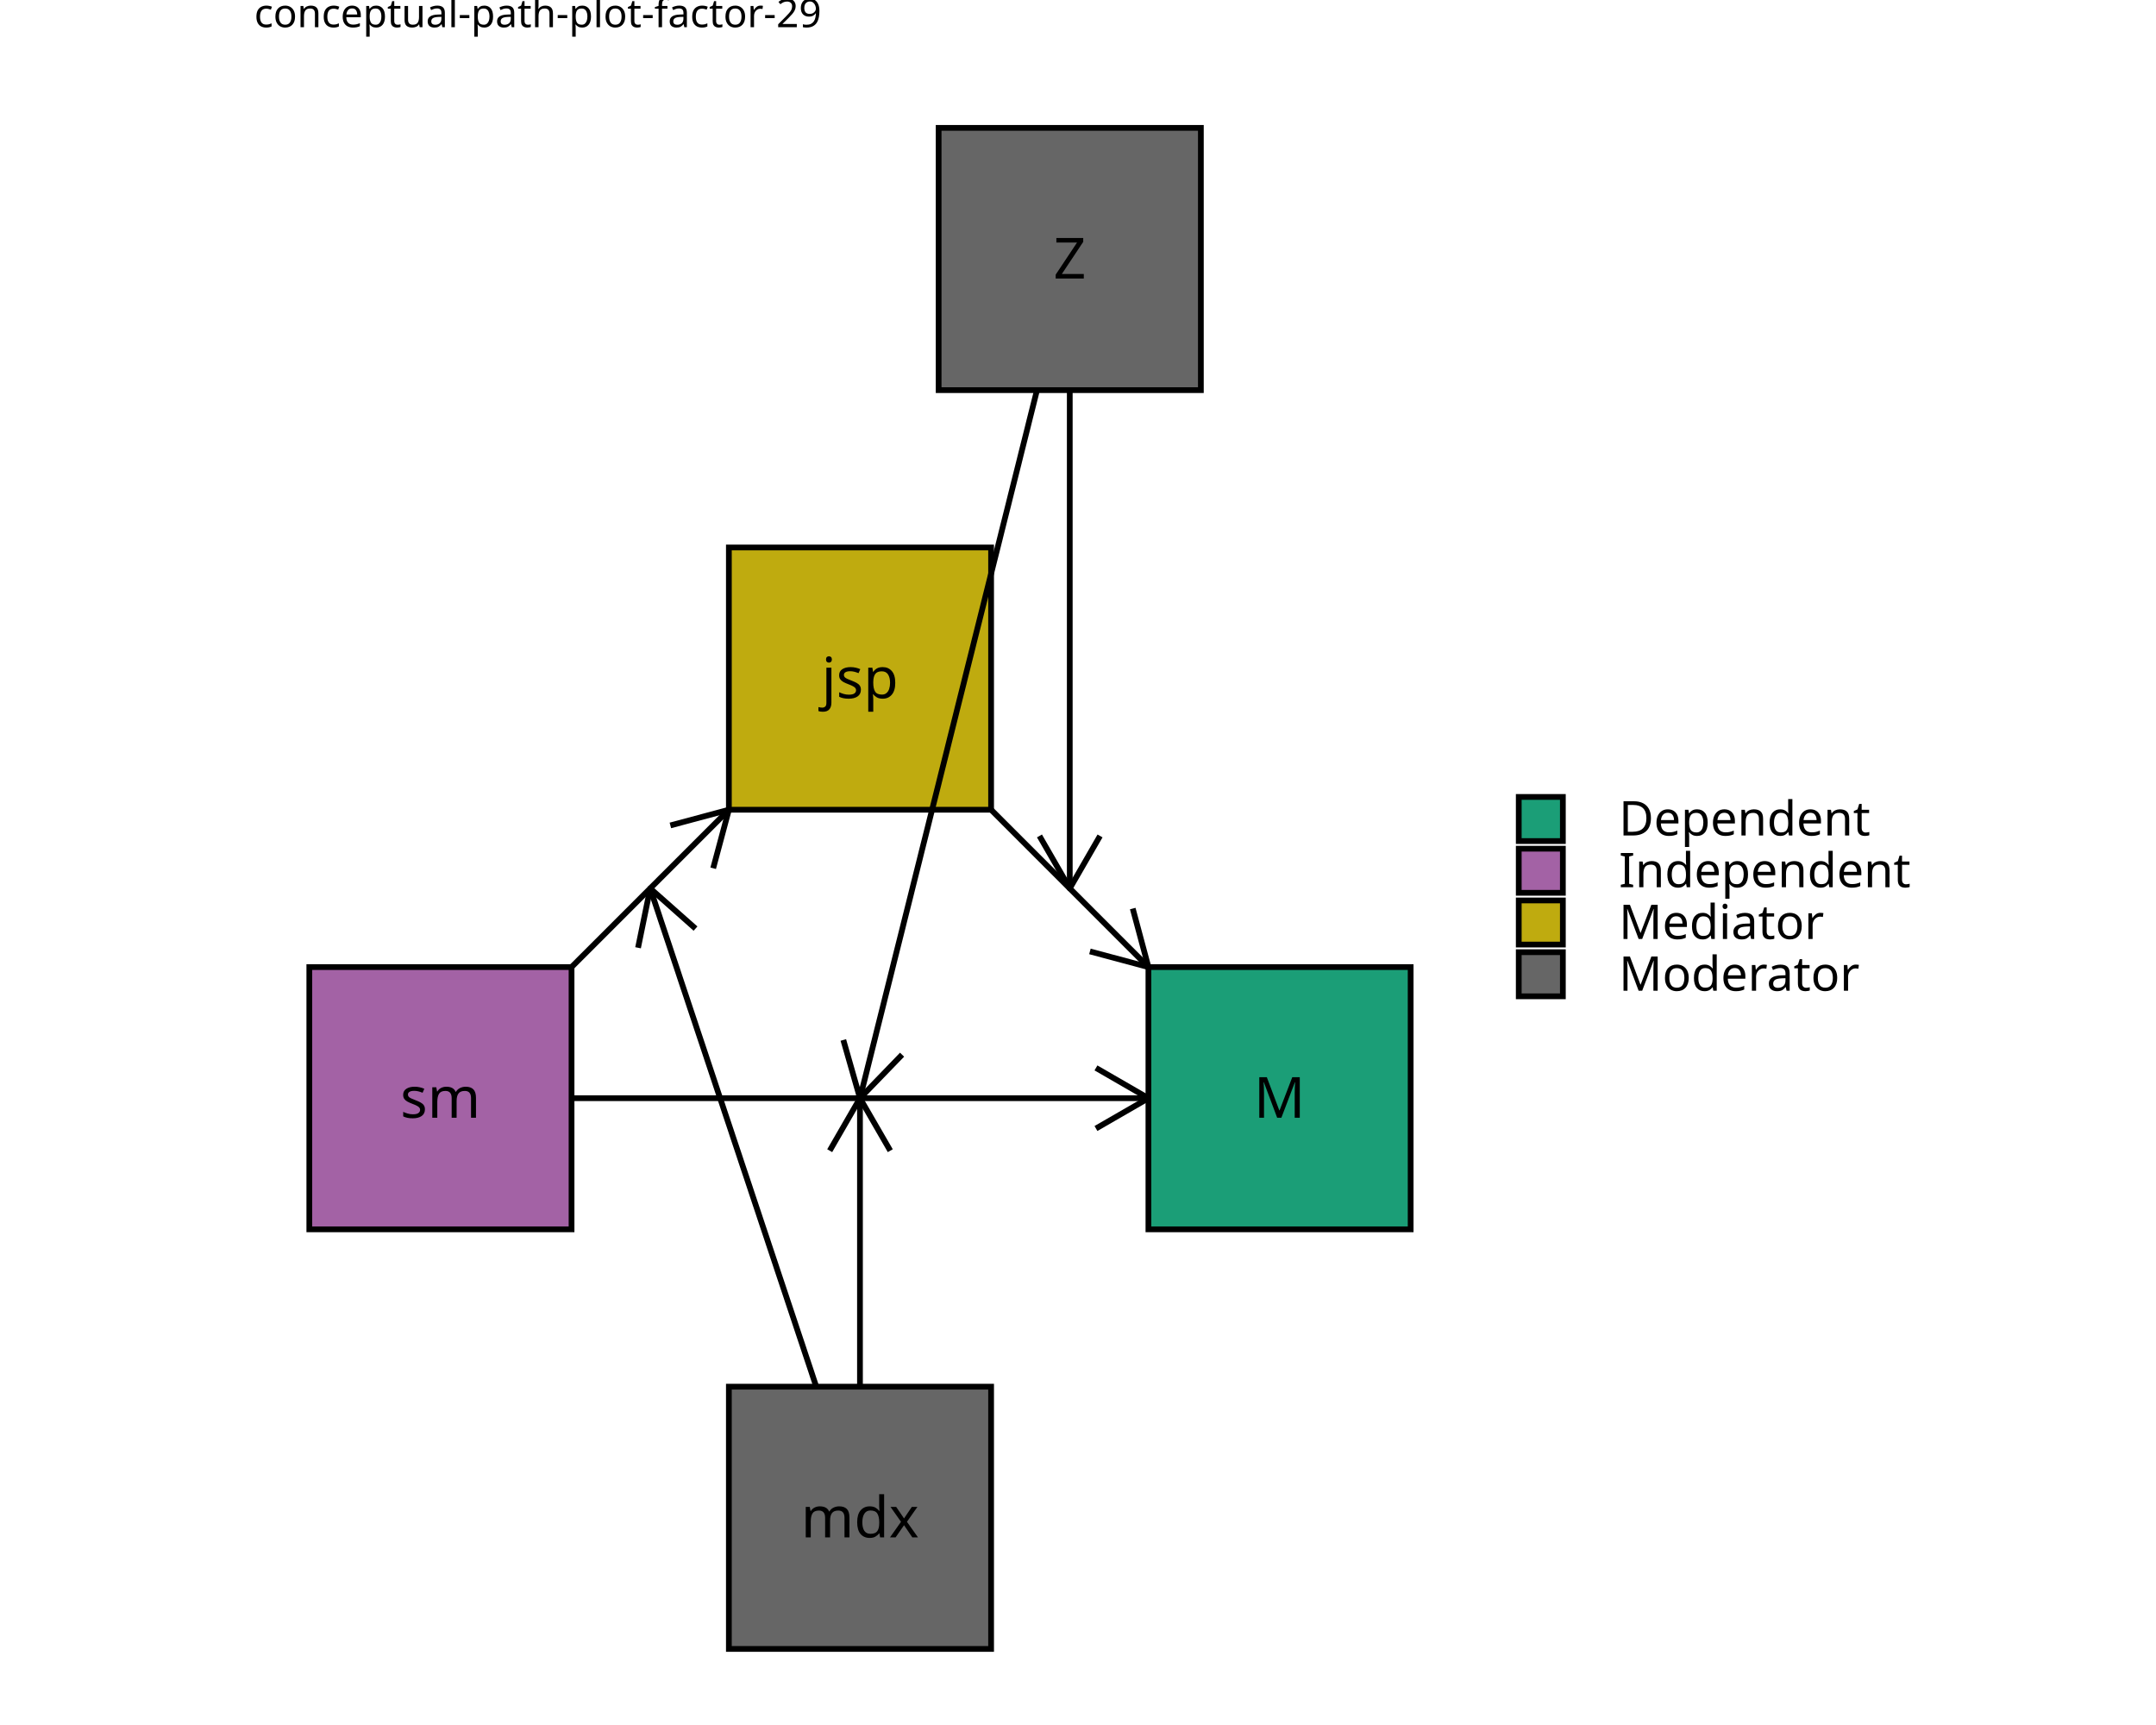
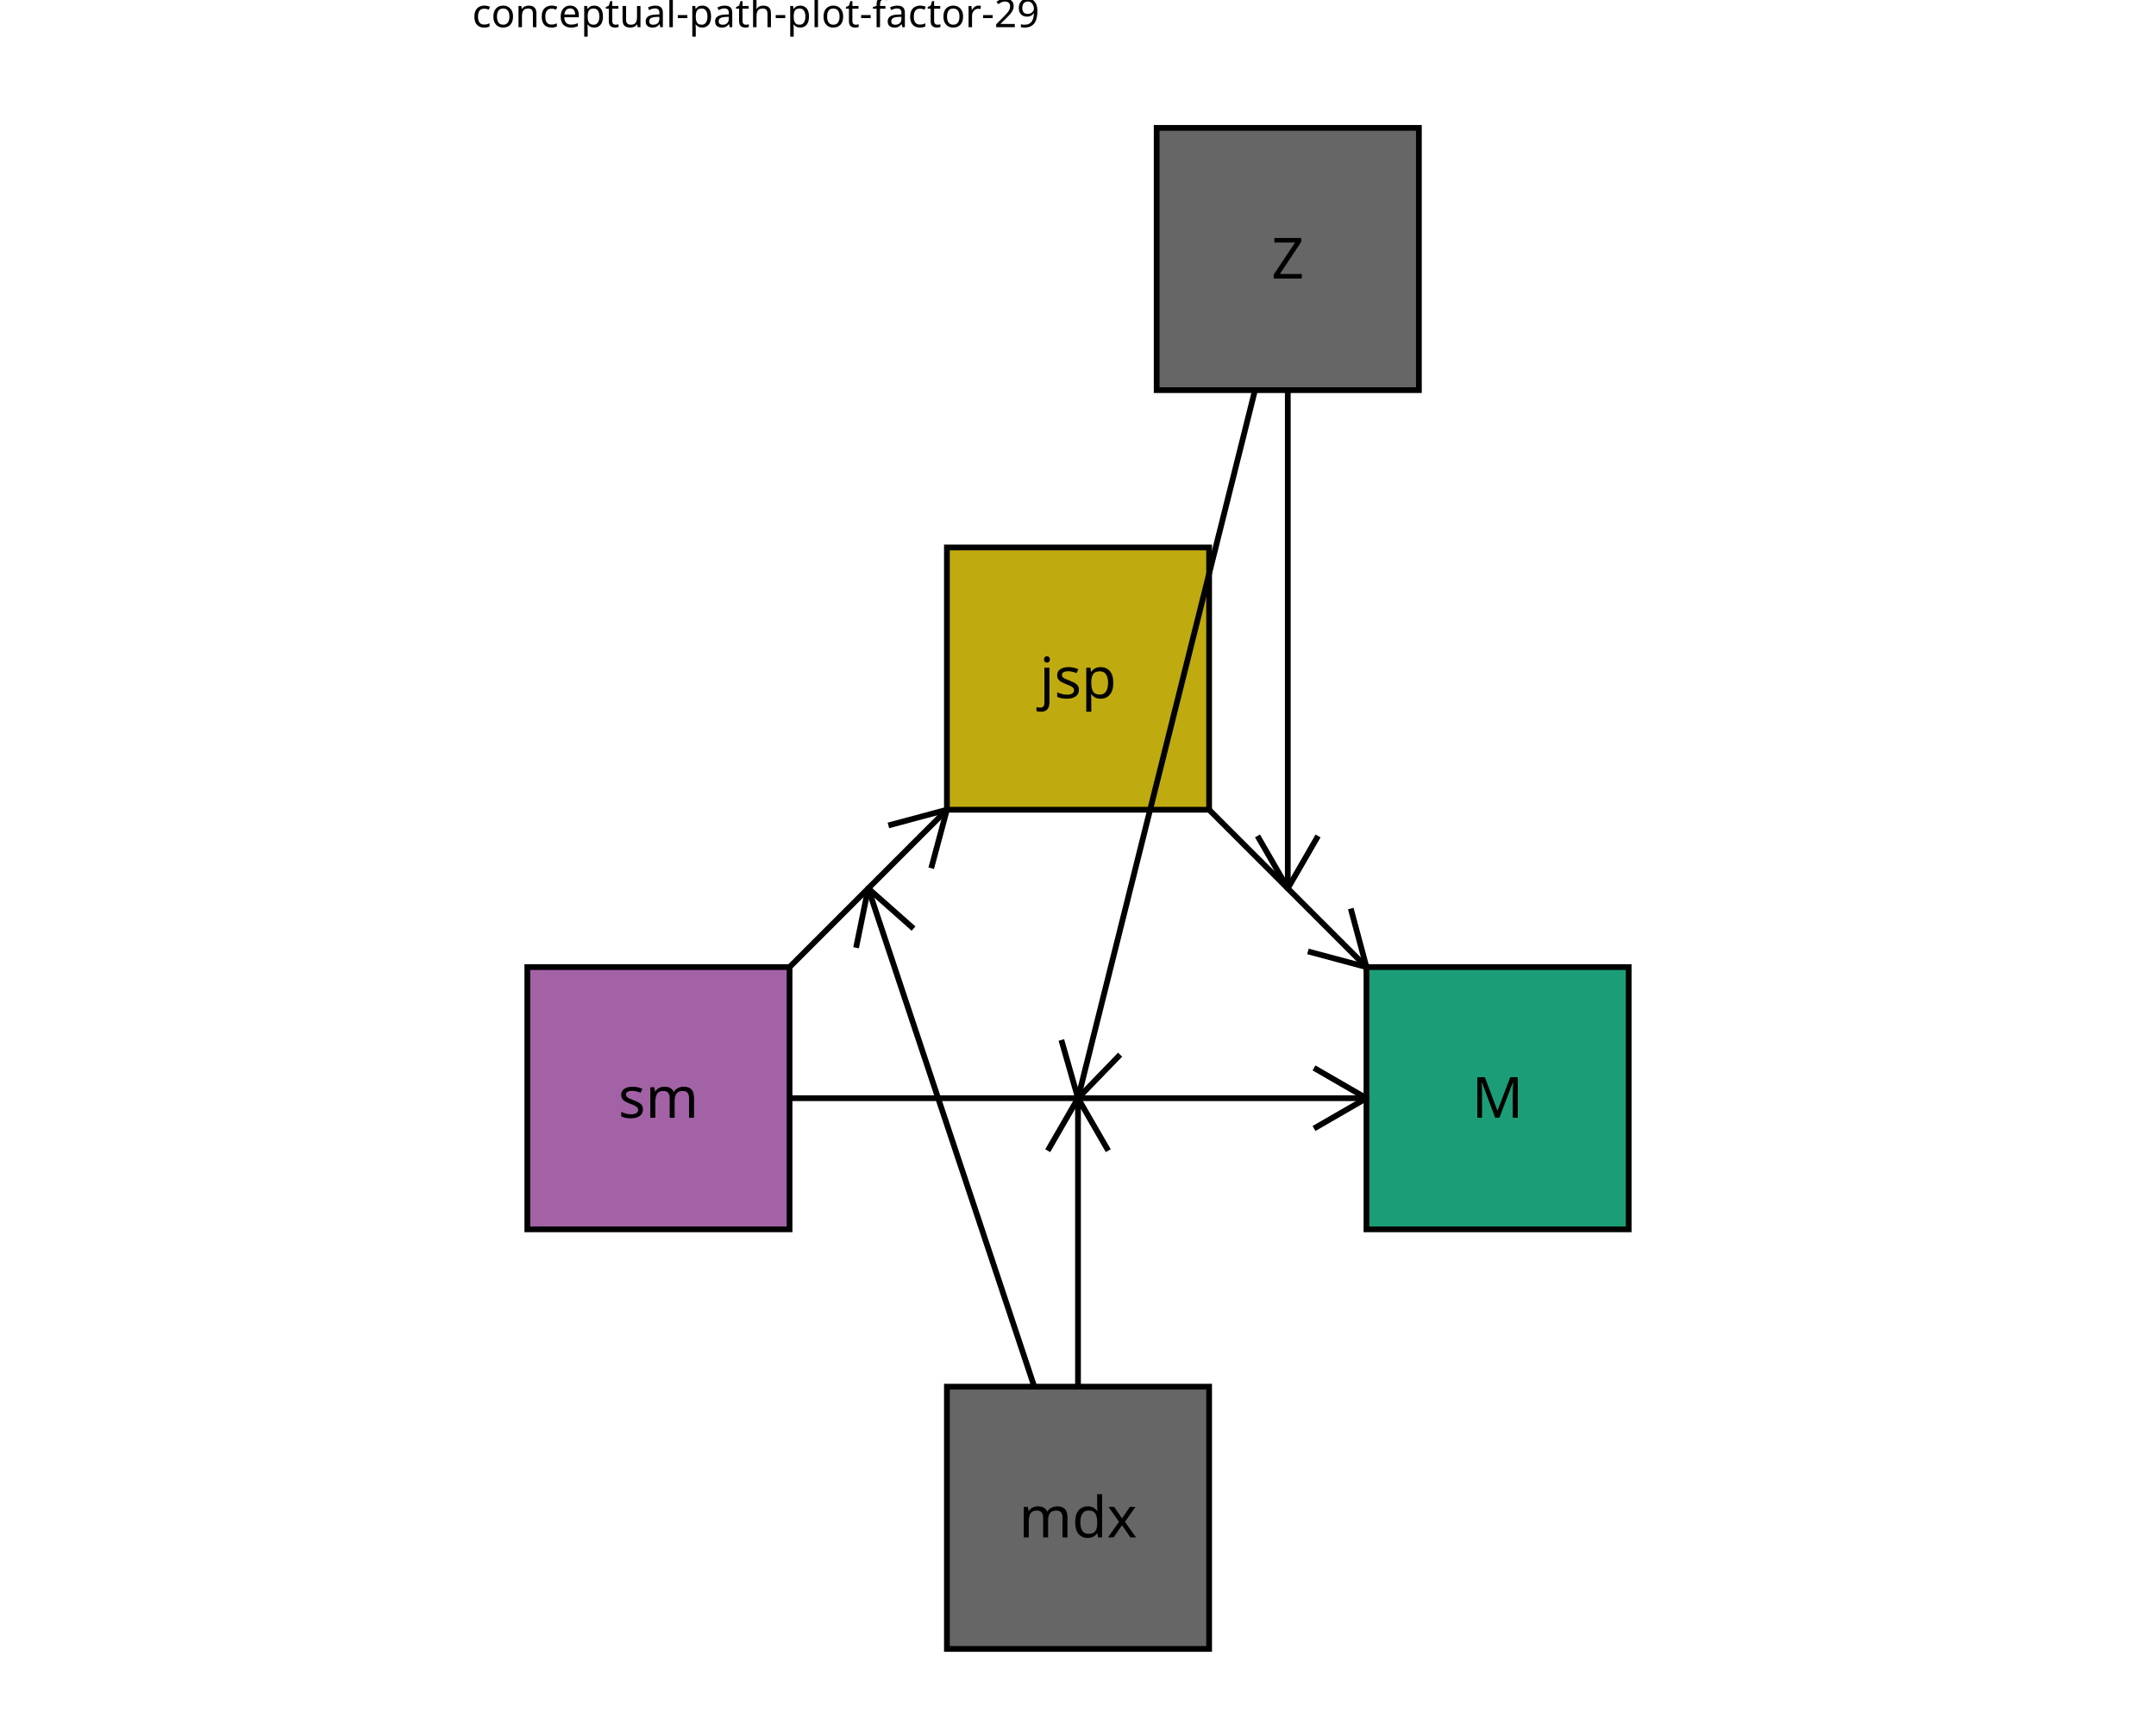
<svg xmlns="http://www.w3.org/2000/svg" class="svglite" data-engine-version="2.0" width="720.00pt" height="576.00pt" viewBox="0 0 720.00 576.00">
  <defs>
    <style type="text/css">
    .svglite line, .svglite polyline, .svglite polygon, .svglite path, .svglite rect, .svglite circle {
      fill: none;
      stroke: #000000;
      stroke-linecap: round;
      stroke-linejoin: round;
      stroke-miterlimit: 10.00;
    }
  </style>
  </defs>
  <rect width="100%" height="100%" style="stroke: none; fill: #FFFFFF;" />
  <defs>
    <clipPath id="cpMC4wMHw3MjAuMDB8MC4wMHw1NzYuMDA=">
      <rect x="0.00" y="0.00" width="720.00" height="576.00" />
    </clipPath>
  </defs>
  <g clip-path="url(#cpMC4wMHw3MjAuMDB8MC4wMHw1NzYuMDA=)">
</g>
  <defs>
-     <clipPath id="cpODQuOTF8NjM1LjA5fDAuMDB8NTc2LjAw">
-       <rect x="84.91" y="0.00" width="550.19" height="576.00" />
+     <clipPath id="cpMTU3LjcxfDU2Mi4yOXwwLjAwfDU3Ni4wMA==">
+       <rect x="157.71" y="0.00" width="404.57" height="576.00" />
    </clipPath>
  </defs>
-   <g clip-path="url(#cpODQuOTF8NjM1LjA5fDAuMDB8NTc2LjAw)">
-     <rect x="84.91" y="0.00" width="550.19" height="576.00" style="stroke-width: 10.67; stroke: none;" />
+   <g clip-path="url(#cpMTU3LjcxfDU2Mi4yOXwwLjAwfDU3Ni4wMA==)">
+     <rect x="157.71" y="0.00" width="404.57" height="576.00" style="stroke-width: 10.67; stroke: none;" />
  </g>
  <g clip-path="url(#cpMC4wMHw3MjAuMDB8MC4wMHw1NzYuMDA=)">
</g>
  <defs>
-     <clipPath id="cpODQuOTF8NDg5LjQ4fDE3LjMwfDU3Ni4wMA==">
-       <rect x="84.91" y="17.30" width="404.57" height="558.70" />
+     <clipPath id="cpMTU3LjcxfDU2Mi4yOXwxNy4zMHw1NzYuMDA=">
+       <rect x="157.71" y="17.30" width="404.57" height="558.70" />
    </clipPath>
  </defs>
-   <g clip-path="url(#cpODQuOTF8NDg5LjQ4fDE3LjMwfDU3Ni4wMA==)">
-     <rect x="84.91" y="17.30" width="404.57" height="558.70" style="stroke-width: 10.67; stroke: none;" />
-     <rect x="103.30" y="322.92" width="87.57" height="87.57" style="stroke-width: 1.92; stroke-linecap: butt; stroke-linejoin: miter; fill: #A362A5;" />
-     <rect x="383.52" y="322.92" width="87.57" height="87.57" style="stroke-width: 1.92; stroke-linecap: butt; stroke-linejoin: miter; fill: #1B9E77;" />
-     <rect x="243.41" y="182.81" width="87.57" height="87.57" style="stroke-width: 1.92; stroke-linecap: butt; stroke-linejoin: miter; fill: #BFAB0F;" />
-     <rect x="243.41" y="463.03" width="87.57" height="87.57" style="stroke-width: 1.92; stroke-linecap: butt; stroke-linejoin: miter; fill: #666666;" />
-     <rect x="313.46" y="42.70" width="87.57" height="87.57" style="stroke-width: 1.92; stroke-linecap: butt; stroke-linejoin: miter; fill: #666666;" />
-     <rect x="243.41" y="322.92" width="87.57" height="87.57" style="stroke-width: 1.92; stroke: none; stroke-linecap: butt; stroke-linejoin: miter;" />
-     <rect x="173.35" y="252.87" width="87.57" height="87.57" style="stroke-width: 1.92; stroke: none; stroke-linecap: butt; stroke-linejoin: miter;" />
-     <rect x="313.46" y="252.87" width="87.57" height="87.57" style="stroke-width: 1.92; stroke: none; stroke-linecap: butt; stroke-linejoin: miter;" />
-     <rect x="243.41" y="322.92" width="87.57" height="87.57" style="stroke-width: 1.92; stroke: none; stroke-linecap: butt; stroke-linejoin: miter;" />
-     <polyline points="190.87,366.71 192.37,366.71 195.20,366.71 198.03,366.71 200.86,366.71 203.69,366.71 206.52,366.71 209.35,366.71 212.18,366.71 215.01,366.71 217.84,366.71 220.67,366.71 223.51,366.71 226.34,366.71 229.17,366.71 232.00,366.71 234.83,366.71 237.66,366.71 240.49,366.71 243.32,366.71 246.15,366.71 248.98,366.71 251.81,366.71 254.64,366.71 257.47,366.71 260.30,366.71 263.13,366.71 265.96,366.71 268.79,366.71 271.62,366.71 274.46,366.71 277.29,366.71 280.12,366.71 282.95,366.71 285.78,366.71 288.61,366.71 291.44,366.71 294.27,366.71 297.10,366.71 299.93,366.71 302.76,366.71 305.59,366.71 308.42,366.71 311.25,366.71 314.08,366.71 316.91,366.71 319.74,366.71 322.57,366.71 325.40,366.71 328.24,366.71 331.07,366.71 333.90,366.71 336.73,366.71 339.56,366.71 342.39,366.71 345.22,366.71 348.05,366.71 350.88,366.71 353.71,366.71 356.54,366.71 359.37,366.71 362.20,366.71 365.03,366.71 367.86,366.71 370.69,366.71 373.52,366.71 376.35,366.71 379.19,366.71 382.02,366.71 383.52,366.71 " style="stroke-width: 1.92; stroke-linecap: butt;" />
-     <polyline points="366.00,376.82 383.52,366.71 366.00,356.59 " style="stroke-width: 1.92; stroke-linecap: butt;" />
-     <polyline points="357.25,130.27 357.25,131.07 357.25,133.19 357.25,135.31 357.25,137.43 357.25,139.56 357.25,141.68 357.25,143.80 357.25,145.93 357.25,148.05 357.25,150.17 357.25,152.29 357.25,154.42 357.25,156.54 357.25,158.66 357.25,160.79 357.25,162.91 357.25,165.03 357.25,167.15 357.25,169.28 357.25,171.40 357.25,173.52 357.25,175.65 357.25,177.77 357.25,179.89 357.25,182.02 357.25,184.14 357.25,186.26 357.25,188.38 357.25,190.51 357.25,192.63 357.25,194.75 357.25,196.88 357.25,199.00 357.25,201.12 357.25,203.24 357.25,205.37 357.25,207.49 357.25,209.61 357.25,211.74 357.25,213.86 357.25,215.98 357.25,218.10 357.25,220.23 357.25,222.35 357.25,224.47 357.25,226.60 357.25,228.72 357.25,230.84 357.25,232.96 357.25,235.09 357.25,237.21 357.25,239.33 357.25,241.46 357.25,243.58 357.25,245.70 357.25,247.83 357.25,249.95 357.25,252.07 357.25,254.19 357.25,256.32 357.25,258.44 357.25,260.56 357.25,262.69 357.25,264.81 357.25,266.93 357.25,269.05 357.25,271.18 357.25,273.30 357.25,275.42 357.25,277.55 357.25,279.67 357.25,281.79 357.25,283.91 357.25,286.04 357.25,288.16 357.25,290.28 357.25,292.41 357.25,294.53 357.25,296.65 " style="stroke-width: 1.92; stroke-linecap: butt;" />
-     <polyline points="347.13,279.13 357.25,296.65 367.36,279.13 " style="stroke-width: 1.92; stroke-linecap: butt;" />
-     <polyline points="346.30,130.27 345.93,131.77 345.22,134.60 344.51,137.43 343.80,140.26 343.10,143.10 342.39,145.93 341.68,148.76 340.97,151.59 340.27,154.42 339.56,157.25 338.85,160.08 338.14,162.91 337.43,165.74 336.73,168.57 336.02,171.40 335.31,174.23 334.60,177.06 333.90,179.89 333.19,182.72 332.48,185.55 331.77,188.38 331.07,191.21 330.36,194.04 329.65,196.88 328.94,199.71 328.24,202.54 327.53,205.37 326.82,208.20 326.11,211.03 325.40,213.86 324.70,216.69 323.99,219.52 323.28,222.35 322.57,225.18 321.87,228.01 321.16,230.84 320.45,233.67 319.74,236.50 319.04,239.33 318.33,242.16 317.62,244.99 316.91,247.83 316.21,250.66 315.50,253.49 314.79,256.32 314.08,259.15 313.38,261.98 312.67,264.81 311.96,267.64 311.25,270.47 310.54,273.30 309.84,276.13 309.13,278.96 308.42,281.79 307.71,284.62 307.01,287.45 306.30,290.28 305.59,293.11 304.88,295.94 304.18,298.77 303.47,301.61 302.76,304.44 302.05,307.27 301.35,310.10 300.64,312.93 299.93,315.76 299.22,318.59 298.51,321.42 297.81,324.25 297.10,327.08 296.39,329.91 295.68,332.74 294.98,335.57 294.27,338.40 293.56,341.23 292.85,344.06 292.15,346.89 291.44,349.72 290.73,352.56 290.02,355.39 289.32,358.22 288.61,361.05 287.90,363.88 287.19,366.71 " style="stroke-width: 1.92; stroke-linecap: butt;" />
-     <polyline points="281.63,347.26 287.19,366.71 301.25,352.17 " style="stroke-width: 1.92; stroke-linecap: butt;" />
-     <polyline points="190.87,322.92 190.95,322.83 192.37,321.42 193.78,320.00 195.20,318.59 196.62,317.17 198.03,315.76 199.45,314.34 200.86,312.93 202.28,311.51 203.69,310.10 205.11,308.68 206.52,307.27 207.94,305.85 209.35,304.44 210.77,303.02 212.18,301.61 213.60,300.19 215.01,298.77 216.43,297.36 217.84,295.94 219.26,294.53 220.67,293.11 222.09,291.70 223.51,290.28 224.92,288.87 226.34,287.45 227.75,286.04 229.17,284.62 230.58,283.21 232.00,281.79 233.41,280.38 234.83,278.96 236.24,277.55 237.66,276.13 239.07,274.72 240.49,273.30 241.90,271.88 243.32,270.47 243.41,270.38 " style="stroke-width: 1.92; stroke-linecap: butt;" />
-     <polyline points="238.17,289.92 243.41,270.38 223.87,275.62 " style="stroke-width: 1.92; stroke-linecap: butt;" />
-     <polyline points="330.98,270.38 331.07,270.47 332.48,271.88 333.90,273.30 335.31,274.72 336.73,276.13 338.14,277.55 339.56,278.96 340.97,280.38 342.39,281.79 343.80,283.21 345.22,284.62 346.63,286.04 348.05,287.45 349.46,288.87 350.88,290.28 352.30,291.70 353.71,293.11 355.13,294.53 356.54,295.94 357.96,297.36 359.37,298.77 360.79,300.19 362.20,301.61 363.62,303.02 365.03,304.44 366.45,305.85 367.86,307.27 369.28,308.68 370.69,310.10 372.11,311.51 373.52,312.93 374.94,314.34 376.35,315.76 377.77,317.17 379.19,318.59 380.60,320.00 382.02,321.42 383.43,322.83 383.52,322.92 " style="stroke-width: 1.92; stroke-linecap: butt;" />
-     <polyline points="363.98,317.69 383.52,322.92 378.28,303.38 " style="stroke-width: 1.92; stroke-linecap: butt;" />
-     <polyline points="287.19,463.03 287.19,462.95 287.19,461.53 287.19,460.12 287.19,458.70 287.19,457.29 287.19,455.87 287.19,454.45 287.19,453.04 287.19,451.62 287.19,450.21 287.19,448.79 287.19,447.38 287.19,445.96 287.19,444.55 287.19,443.13 287.19,441.72 287.19,440.30 287.19,438.89 287.19,437.47 287.19,436.06 287.19,434.64 287.19,433.23 287.19,431.81 287.19,430.40 287.19,428.98 287.19,427.56 287.19,426.15 287.19,424.73 287.19,423.32 287.19,421.90 287.19,420.49 287.19,419.07 287.19,417.66 287.19,416.24 287.19,414.83 287.19,413.41 287.19,412.00 287.19,410.58 287.19,409.17 287.19,407.75 287.19,406.34 287.19,404.92 287.19,403.50 287.19,402.09 287.19,400.67 287.19,399.26 287.19,397.84 287.19,396.43 287.19,395.01 287.19,393.60 287.19,392.18 287.19,390.77 287.19,389.35 287.19,387.94 287.19,386.52 287.19,385.11 287.19,383.69 287.19,382.28 287.19,380.86 287.19,379.45 287.19,378.03 287.19,376.61 287.19,375.20 287.19,373.78 287.19,372.37 287.19,370.95 287.19,369.54 287.19,368.12 287.19,366.71 " style="stroke-width: 1.92; stroke-linecap: butt;" />
-     <polyline points="297.31,384.23 287.19,366.71 277.08,384.23 " style="stroke-width: 1.92; stroke-linecap: butt;" />
-     <polyline points="272.60,463.03 272.33,462.24 271.62,460.12 270.92,457.99 270.21,455.87 269.50,453.75 268.79,451.62 268.09,449.50 267.38,447.38 266.67,445.26 265.96,443.13 265.26,441.01 264.55,438.89 263.84,436.76 263.13,434.64 262.43,432.52 261.72,430.40 261.01,428.27 260.30,426.15 259.59,424.03 258.89,421.90 258.18,419.78 257.47,417.66 256.76,415.53 256.06,413.41 255.35,411.29 254.64,409.17 253.93,407.04 253.23,404.92 252.52,402.80 251.81,400.67 251.10,398.55 250.40,396.43 249.69,394.31 248.98,392.18 248.27,390.06 247.56,387.94 246.86,385.81 246.15,383.69 245.44,381.57 244.73,379.45 244.03,377.32 243.32,375.20 242.61,373.08 241.90,370.95 241.20,368.83 240.49,366.71 239.78,364.59 239.07,362.46 238.37,360.34 237.66,358.22 236.95,356.09 236.24,353.97 235.54,351.85 234.83,349.72 234.12,347.60 233.41,345.48 232.70,343.36 232.00,341.23 231.29,339.11 230.58,336.99 229.87,334.86 229.17,332.74 228.46,330.62 227.75,328.50 227.04,326.37 226.34,324.25 225.63,322.13 224.92,320.00 224.21,317.88 223.51,315.76 222.80,313.64 222.09,311.51 221.38,309.39 220.67,307.27 219.97,305.14 219.26,303.02 218.55,300.90 217.84,298.77 217.14,296.65 " style="stroke-width: 1.92; stroke-linecap: butt;" />
-     <polyline points="232.27,310.07 217.14,296.65 213.08,316.47 " style="stroke-width: 1.92; stroke-linecap: butt;" />
-     <text x="147.08" y="373.23" text-anchor="middle" style="font-size: 18.97px; font-family: sans;" textLength="25.30px" lengthAdjust="spacingAndGlyphs">sm</text>
-     <text x="427.30" y="373.23" text-anchor="middle" style="font-size: 18.97px; font-family: sans;" textLength="15.81px" lengthAdjust="spacingAndGlyphs">M</text>
-     <text x="287.19" y="233.12" text-anchor="middle" style="font-size: 18.97px; font-family: sans;" textLength="24.25px" lengthAdjust="spacingAndGlyphs">jsp</text>
-     <text x="287.19" y="513.35" text-anchor="middle" style="font-size: 18.97px; font-family: sans;" textLength="35.85px" lengthAdjust="spacingAndGlyphs">mdx</text>
-     <text x="357.25" y="93.01" text-anchor="middle" style="font-size: 18.97px; font-family: sans;" textLength="11.59px" lengthAdjust="spacingAndGlyphs">Z</text>
+   <g clip-path="url(#cpMTU3LjcxfDU2Mi4yOXwxNy4zMHw1NzYuMDA=)">
+     <rect x="157.71" y="17.30" width="404.57" height="558.70" style="stroke-width: 10.67; stroke: none;" />
+     <rect x="176.10" y="322.92" width="87.57" height="87.57" style="stroke-width: 1.92; stroke-linecap: butt; stroke-linejoin: miter; fill: #A362A5;" />
+     <rect x="456.33" y="322.92" width="87.57" height="87.57" style="stroke-width: 1.92; stroke-linecap: butt; stroke-linejoin: miter; fill: #1B9E77;" />
+     <rect x="316.22" y="182.81" width="87.57" height="87.57" style="stroke-width: 1.92; stroke-linecap: butt; stroke-linejoin: miter; fill: #BFAB0F;" />
+     <rect x="316.22" y="463.03" width="87.57" height="87.57" style="stroke-width: 1.92; stroke-linecap: butt; stroke-linejoin: miter; fill: #666666;" />
+     <rect x="386.27" y="42.70" width="87.57" height="87.57" style="stroke-width: 1.92; stroke-linecap: butt; stroke-linejoin: miter; fill: #666666;" />
+     <rect x="316.22" y="322.92" width="87.57" height="87.57" style="stroke-width: 1.92; stroke: none; stroke-linecap: butt; stroke-linejoin: miter;" />
+     <rect x="246.16" y="252.87" width="87.57" height="87.57" style="stroke-width: 1.92; stroke: none; stroke-linecap: butt; stroke-linejoin: miter;" />
+     <rect x="386.27" y="252.87" width="87.57" height="87.57" style="stroke-width: 1.92; stroke: none; stroke-linecap: butt; stroke-linejoin: miter;" />
+     <rect x="316.22" y="322.92" width="87.57" height="87.57" style="stroke-width: 1.92; stroke: none; stroke-linecap: butt; stroke-linejoin: miter;" />
+     <polyline points="263.67,366.71 265.18,366.71 268.01,366.71 270.84,366.71 273.67,366.71 276.50,366.71 279.33,366.71 282.16,366.71 284.99,366.71 287.82,366.71 290.65,366.71 293.48,366.71 296.31,366.71 299.14,366.71 301.97,366.71 304.80,366.71 307.63,366.71 310.47,366.71 313.30,366.71 316.13,366.71 318.96,366.71 321.79,366.71 324.62,366.71 327.45,366.71 330.28,366.71 333.11,366.71 335.94,366.71 338.77,366.71 341.60,366.71 344.43,366.71 347.26,366.71 350.09,366.71 352.92,366.71 355.75,366.71 358.58,366.71 361.42,366.71 364.25,366.71 367.08,366.71 369.91,366.71 372.74,366.71 375.57,366.71 378.40,366.71 381.23,366.71 384.06,366.71 386.89,366.71 389.72,366.71 392.55,366.71 395.38,366.71 398.21,366.71 401.04,366.71 403.87,366.71 406.70,366.71 409.53,366.71 412.37,366.71 415.20,366.71 418.03,366.71 420.86,366.71 423.69,366.71 426.52,366.71 429.35,366.71 432.18,366.71 435.01,366.71 437.84,366.71 440.67,366.71 443.50,366.71 446.33,366.71 449.16,366.71 451.99,366.71 454.82,366.71 456.33,366.71 " style="stroke-width: 1.92; stroke-linecap: butt;" />
+     <polyline points="438.81,376.82 456.33,366.71 438.81,356.59 " style="stroke-width: 1.92; stroke-linecap: butt;" />
+     <polyline points="430.06,130.27 430.06,131.07 430.06,133.19 430.06,135.31 430.06,137.43 430.06,139.56 430.06,141.68 430.06,143.80 430.06,145.93 430.06,148.05 430.06,150.17 430.06,152.29 430.06,154.42 430.06,156.54 430.06,158.66 430.06,160.79 430.06,162.91 430.06,165.03 430.06,167.15 430.06,169.28 430.06,171.40 430.06,173.52 430.06,175.65 430.06,177.77 430.06,179.89 430.06,182.02 430.06,184.14 430.06,186.26 430.06,188.38 430.06,190.51 430.06,192.63 430.06,194.75 430.06,196.88 430.06,199.00 430.06,201.12 430.06,203.24 430.06,205.37 430.06,207.49 430.06,209.61 430.06,211.74 430.06,213.86 430.06,215.98 430.06,218.10 430.06,220.23 430.06,222.35 430.06,224.47 430.06,226.60 430.06,228.72 430.06,230.84 430.06,232.96 430.06,235.09 430.06,237.21 430.06,239.33 430.06,241.46 430.06,243.58 430.06,245.70 430.06,247.83 430.06,249.95 430.06,252.07 430.06,254.19 430.06,256.32 430.06,258.44 430.06,260.56 430.06,262.69 430.06,264.81 430.06,266.93 430.06,269.05 430.06,271.18 430.06,273.30 430.06,275.42 430.06,277.55 430.06,279.67 430.06,281.79 430.06,283.91 430.06,286.04 430.06,288.16 430.06,290.28 430.06,292.41 430.06,294.53 430.06,296.65 " style="stroke-width: 1.92; stroke-linecap: butt;" />
+     <polyline points="419.94,279.13 430.06,296.65 440.17,279.13 " style="stroke-width: 1.92; stroke-linecap: butt;" />
+     <polyline points="419.11,130.27 418.73,131.77 418.03,134.60 417.32,137.43 416.61,140.26 415.90,143.10 415.20,145.93 414.49,148.76 413.78,151.59 413.07,154.42 412.37,157.25 411.66,160.08 410.95,162.91 410.24,165.74 409.53,168.57 408.83,171.40 408.12,174.23 407.41,177.06 406.70,179.89 406.00,182.72 405.29,185.55 404.58,188.38 403.87,191.21 403.17,194.04 402.46,196.88 401.75,199.71 401.04,202.54 400.34,205.37 399.63,208.20 398.92,211.03 398.21,213.86 397.50,216.69 396.80,219.52 396.09,222.35 395.38,225.18 394.67,228.01 393.97,230.84 393.26,233.67 392.55,236.50 391.84,239.33 391.14,242.16 390.43,244.99 389.72,247.83 389.01,250.66 388.31,253.49 387.60,256.32 386.89,259.15 386.18,261.98 385.47,264.81 384.77,267.64 384.06,270.47 383.35,273.30 382.64,276.13 381.94,278.96 381.23,281.79 380.52,284.62 379.81,287.45 379.11,290.28 378.40,293.11 377.69,295.94 376.98,298.77 376.28,301.61 375.57,304.44 374.86,307.27 374.15,310.10 373.45,312.93 372.74,315.76 372.03,318.59 371.32,321.42 370.61,324.25 369.91,327.08 369.20,329.91 368.49,332.74 367.78,335.57 367.08,338.40 366.37,341.23 365.66,344.06 364.95,346.89 364.25,349.72 363.54,352.56 362.83,355.39 362.12,358.22 361.42,361.05 360.71,363.88 360.00,366.71 " style="stroke-width: 1.92; stroke-linecap: butt;" />
+     <polyline points="354.44,347.26 360.00,366.71 374.06,352.17 " style="stroke-width: 1.92; stroke-linecap: butt;" />
+     <polyline points="263.67,322.92 263.76,322.83 265.18,321.42 266.59,320.00 268.01,318.59 269.42,317.17 270.84,315.76 272.25,314.34 273.67,312.93 275.08,311.51 276.50,310.10 277.91,308.68 279.33,307.27 280.74,305.85 282.16,304.44 283.58,303.02 284.99,301.61 286.41,300.19 287.82,298.77 289.24,297.36 290.65,295.94 292.07,294.53 293.48,293.11 294.90,291.70 296.31,290.28 297.73,288.87 299.14,287.45 300.56,286.04 301.97,284.62 303.39,283.21 304.80,281.79 306.22,280.38 307.63,278.96 309.05,277.55 310.47,276.13 311.88,274.72 313.30,273.30 314.71,271.88 316.13,270.47 316.22,270.38 " style="stroke-width: 1.92; stroke-linecap: butt;" />
+     <polyline points="310.98,289.92 316.22,270.38 296.68,275.62 " style="stroke-width: 1.92; stroke-linecap: butt;" />
+     <polyline points="403.78,270.38 403.87,270.47 405.29,271.88 406.70,273.30 408.12,274.72 409.53,276.13 410.95,277.55 412.37,278.96 413.78,280.38 415.20,281.79 416.61,283.21 418.03,284.62 419.44,286.04 420.86,287.45 422.27,288.87 423.69,290.28 425.10,291.70 426.52,293.11 427.93,294.53 429.35,295.94 430.76,297.36 432.18,298.77 433.59,300.19 435.01,301.61 436.42,303.02 437.84,304.44 439.26,305.85 440.67,307.27 442.09,308.68 443.50,310.10 444.92,311.51 446.33,312.93 447.75,314.34 449.16,315.76 450.58,317.17 451.99,318.59 453.41,320.00 454.82,321.42 456.24,322.83 456.33,322.92 " style="stroke-width: 1.92; stroke-linecap: butt;" />
+     <polyline points="436.79,317.69 456.33,322.92 451.09,303.38 " style="stroke-width: 1.92; stroke-linecap: butt;" />
+     <polyline points="360.00,463.03 360.00,462.95 360.00,461.53 360.00,460.12 360.00,458.70 360.00,457.29 360.00,455.87 360.00,454.45 360.00,453.04 360.00,451.62 360.00,450.21 360.00,448.79 360.00,447.38 360.00,445.96 360.00,444.55 360.00,443.13 360.00,441.72 360.00,440.30 360.00,438.89 360.00,437.47 360.00,436.06 360.00,434.64 360.00,433.23 360.00,431.81 360.00,430.40 360.00,428.98 360.00,427.56 360.00,426.15 360.00,424.73 360.00,423.32 360.00,421.90 360.00,420.49 360.00,419.07 360.00,417.66 360.00,416.24 360.00,414.83 360.00,413.41 360.00,412.00 360.00,410.58 360.00,409.17 360.00,407.75 360.00,406.34 360.00,404.92 360.00,403.50 360.00,402.09 360.00,400.67 360.00,399.26 360.00,397.84 360.00,396.43 360.00,395.01 360.00,393.60 360.00,392.18 360.00,390.77 360.00,389.35 360.00,387.94 360.00,386.52 360.00,385.11 360.00,383.69 360.00,382.28 360.00,380.86 360.00,379.45 360.00,378.03 360.00,376.61 360.00,375.20 360.00,373.78 360.00,372.37 360.00,370.95 360.00,369.54 360.00,368.12 360.00,366.71 " style="stroke-width: 1.92; stroke-linecap: butt;" />
+     <polyline points="370.11,384.23 360.00,366.71 349.89,384.23 " style="stroke-width: 1.92; stroke-linecap: butt;" />
+     <polyline points="345.41,463.03 345.14,462.24 344.43,460.12 343.72,457.99 343.02,455.87 342.31,453.75 341.60,451.62 340.89,449.50 340.19,447.38 339.48,445.26 338.77,443.13 338.06,441.01 337.36,438.89 336.65,436.76 335.94,434.64 335.23,432.52 334.53,430.40 333.82,428.27 333.11,426.15 332.40,424.03 331.69,421.90 330.99,419.78 330.28,417.66 329.57,415.53 328.86,413.41 328.16,411.29 327.45,409.17 326.74,407.04 326.03,404.92 325.33,402.80 324.62,400.67 323.91,398.55 323.20,396.43 322.50,394.31 321.79,392.18 321.08,390.06 320.37,387.94 319.66,385.81 318.96,383.69 318.25,381.57 317.54,379.45 316.83,377.32 316.13,375.20 315.42,373.08 314.71,370.95 314.00,368.83 313.30,366.71 312.59,364.59 311.88,362.46 311.17,360.34 310.47,358.22 309.76,356.09 309.05,353.97 308.34,351.85 307.63,349.72 306.93,347.60 306.22,345.48 305.51,343.36 304.80,341.23 304.10,339.11 303.39,336.99 302.68,334.86 301.97,332.74 301.27,330.62 300.56,328.50 299.85,326.37 299.14,324.25 298.44,322.13 297.73,320.00 297.02,317.88 296.31,315.76 295.61,313.64 294.90,311.51 294.19,309.39 293.48,307.27 292.77,305.14 292.07,303.02 291.36,300.90 290.65,298.77 289.94,296.65 " style="stroke-width: 1.92; stroke-linecap: butt;" />
+     <polyline points="305.08,310.07 289.94,296.65 285.89,316.47 " style="stroke-width: 1.92; stroke-linecap: butt;" />
+     <text x="219.89" y="373.23" text-anchor="middle" style="font-size: 18.97px; font-family: sans;" textLength="25.30px" lengthAdjust="spacingAndGlyphs">sm</text>
+     <text x="500.11" y="373.23" text-anchor="middle" style="font-size: 18.97px; font-family: sans;" textLength="15.81px" lengthAdjust="spacingAndGlyphs">M</text>
+     <text x="360.00" y="233.12" text-anchor="middle" style="font-size: 18.97px; font-family: sans;" textLength="24.25px" lengthAdjust="spacingAndGlyphs">jsp</text>
+     <text x="360.00" y="513.35" text-anchor="middle" style="font-size: 18.97px; font-family: sans;" textLength="35.85px" lengthAdjust="spacingAndGlyphs">mdx</text>
+     <text x="430.06" y="93.01" text-anchor="middle" style="font-size: 18.97px; font-family: sans;" textLength="11.59px" lengthAdjust="spacingAndGlyphs">Z</text>
  </g>
  <g clip-path="url(#cpMC4wMHw3MjAuMDB8MC4wMHw1NzYuMDA=)">
-     <rect x="500.44" y="253.87" width="134.66" height="85.56" style="stroke-width: 10.67; stroke: none;" />
-     <rect x="507.19" y="266.11" width="14.73" height="14.73" style="stroke-width: 1.92; stroke-linecap: butt; stroke-linejoin: miter; fill: #1B9E77;" />
-     <rect x="507.19" y="283.39" width="14.73" height="14.73" style="stroke-width: 1.92; stroke-linecap: butt; stroke-linejoin: miter; fill: #A362A5;" />
-     <rect x="507.19" y="300.67" width="14.73" height="14.73" style="stroke-width: 1.92; stroke-linecap: butt; stroke-linejoin: miter; fill: #BFAB0F;" />
-     <rect x="507.19" y="317.95" width="14.73" height="14.73" style="stroke-width: 1.92; stroke-linecap: butt; stroke-linejoin: miter; fill: #666666;" />
-     <text x="540.63" y="278.98" style="font-size: 16.00px; font-family: sans;" textLength="78.30px" lengthAdjust="spacingAndGlyphs">Dependent</text>
-     <text x="540.63" y="296.26" style="font-size: 16.00px; font-family: sans;" textLength="88.98px" lengthAdjust="spacingAndGlyphs">Independent</text>
-     <text x="540.63" y="313.54" style="font-size: 16.00px; font-family: sans;" textLength="62.26px" lengthAdjust="spacingAndGlyphs">Mediator</text>
-     <text x="540.63" y="330.82" style="font-size: 16.00px; font-family: sans;" textLength="72.93px" lengthAdjust="spacingAndGlyphs">Moderator</text>
-     <text x="84.91" y="9.08" style="font-size: 13.20px; font-family: sans;" textLength="176.12px" lengthAdjust="spacingAndGlyphs">conceptual-path-plot-factor-29</text>
+     <text x="157.71" y="9.08" style="font-size: 13.20px; font-family: sans;" textLength="176.12px" lengthAdjust="spacingAndGlyphs">conceptual-path-plot-factor-29</text>
  </g>
</svg>
